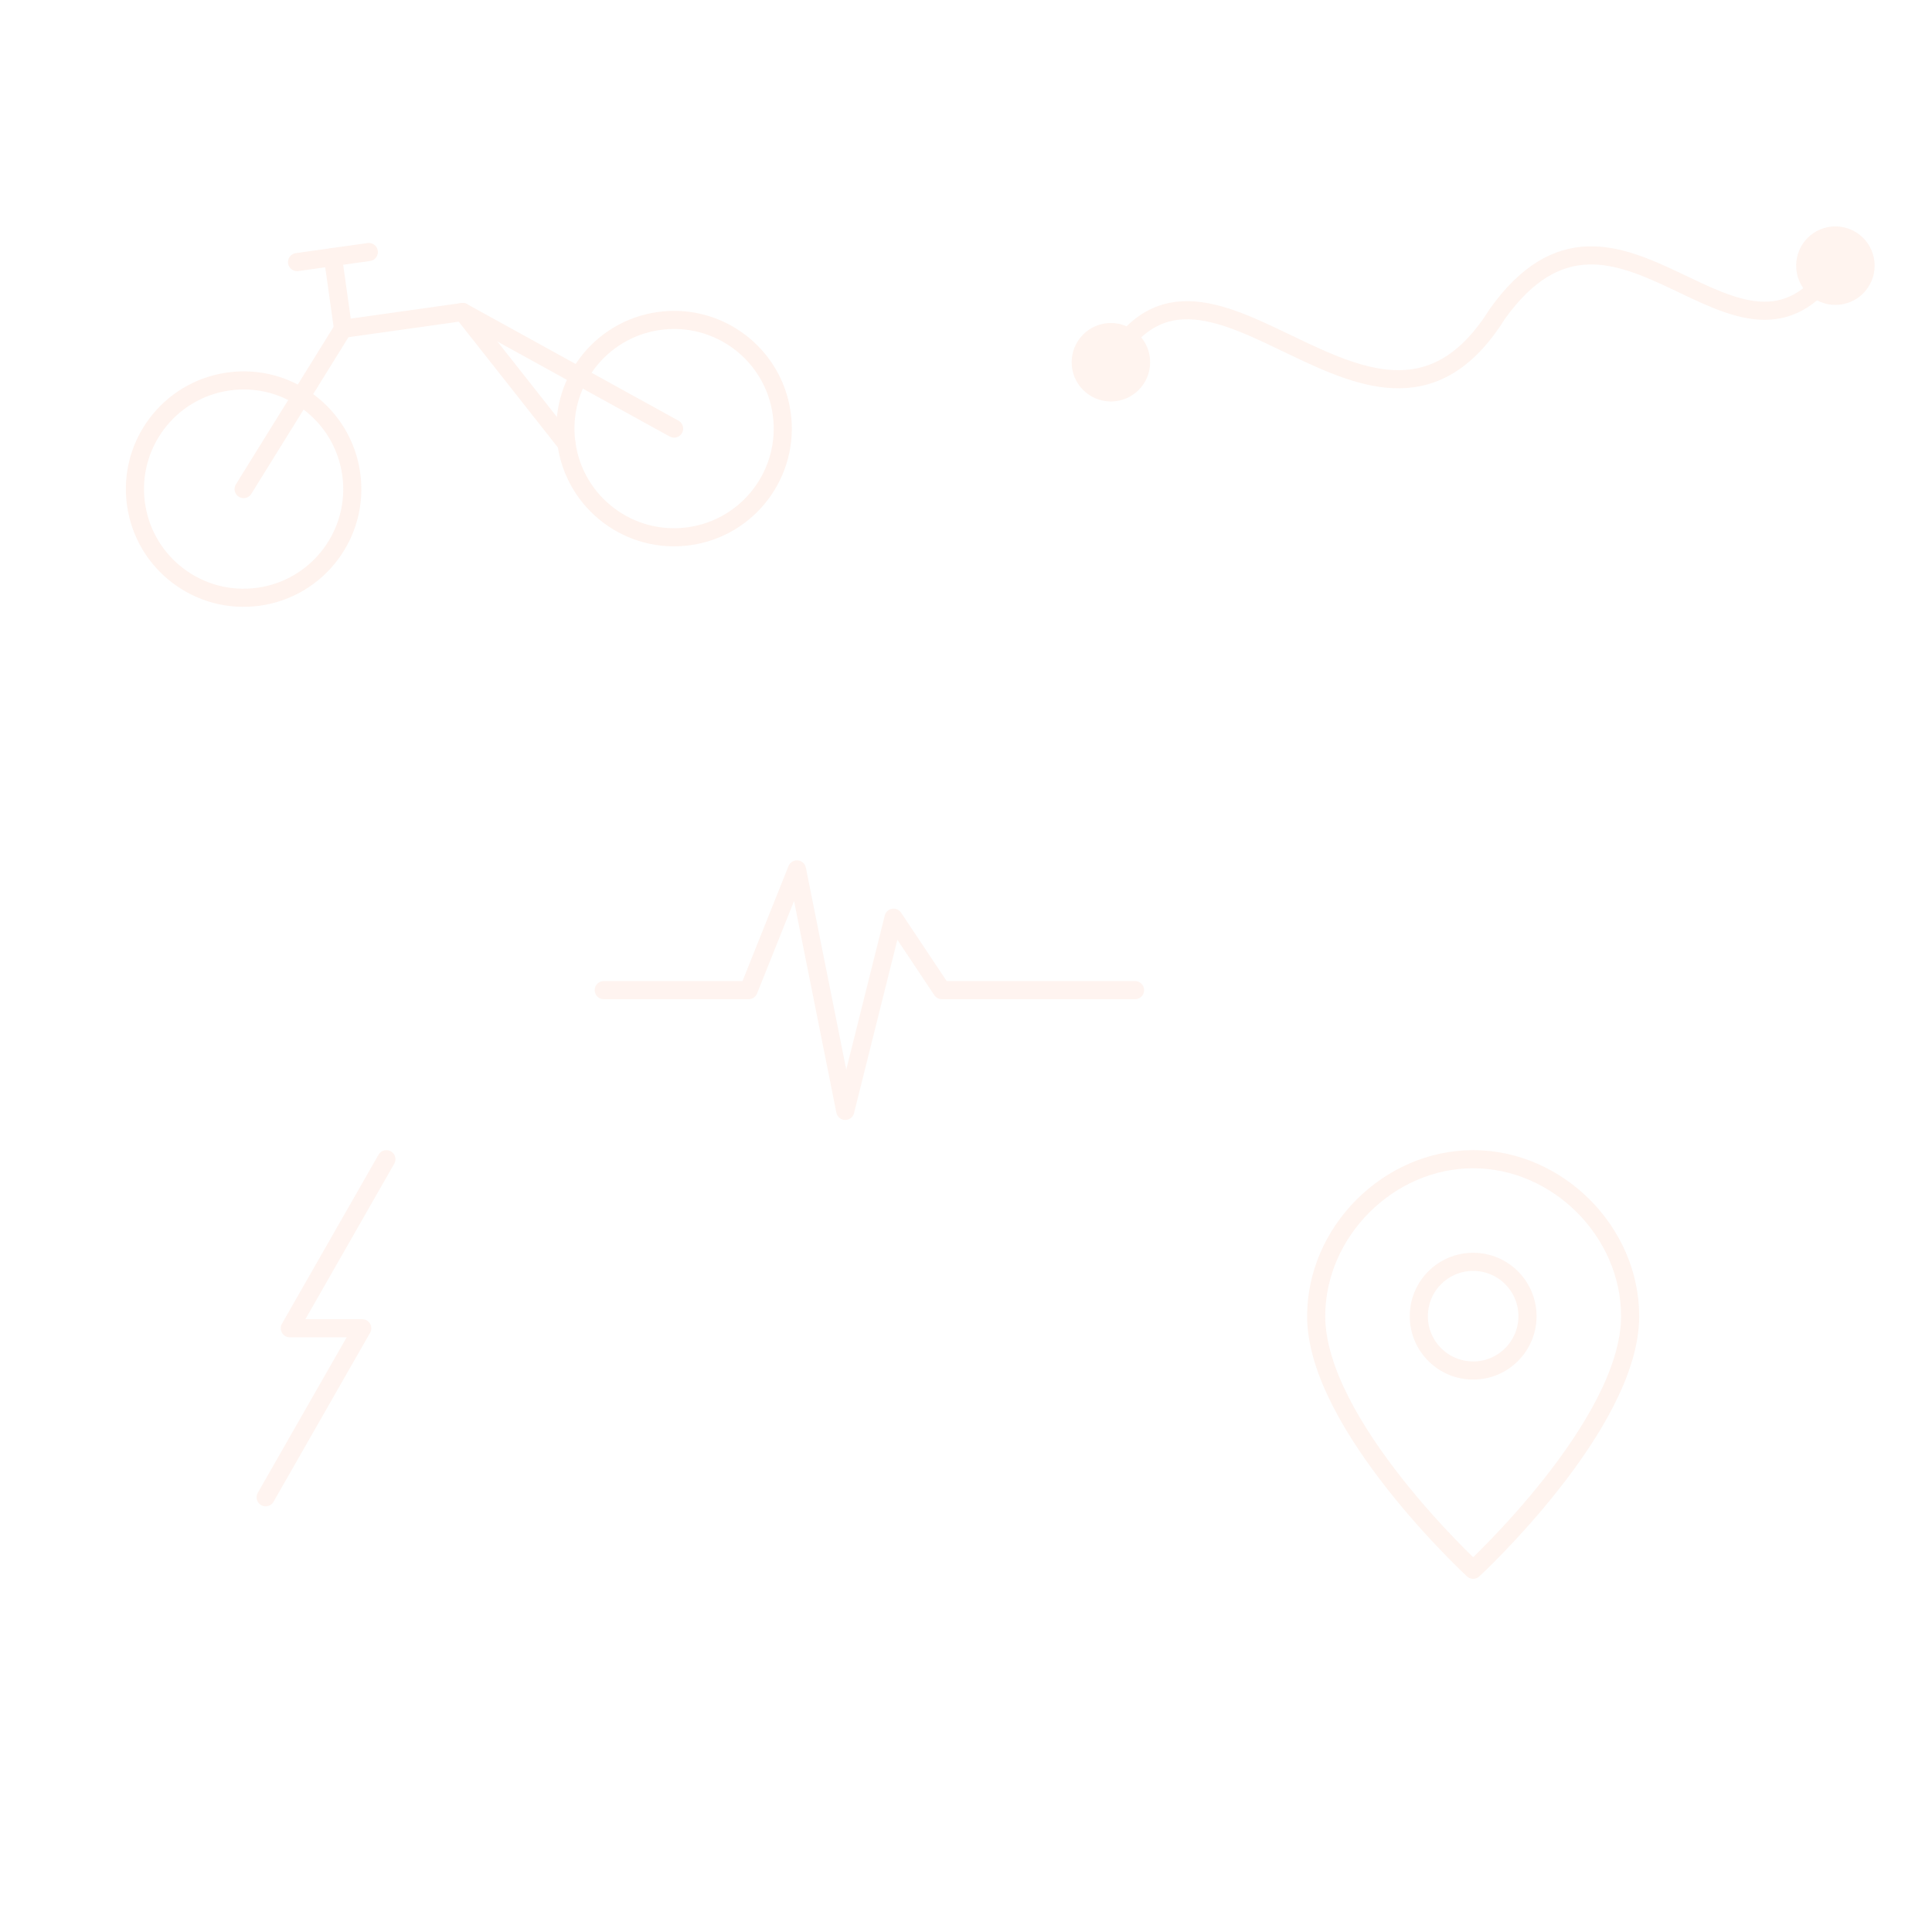
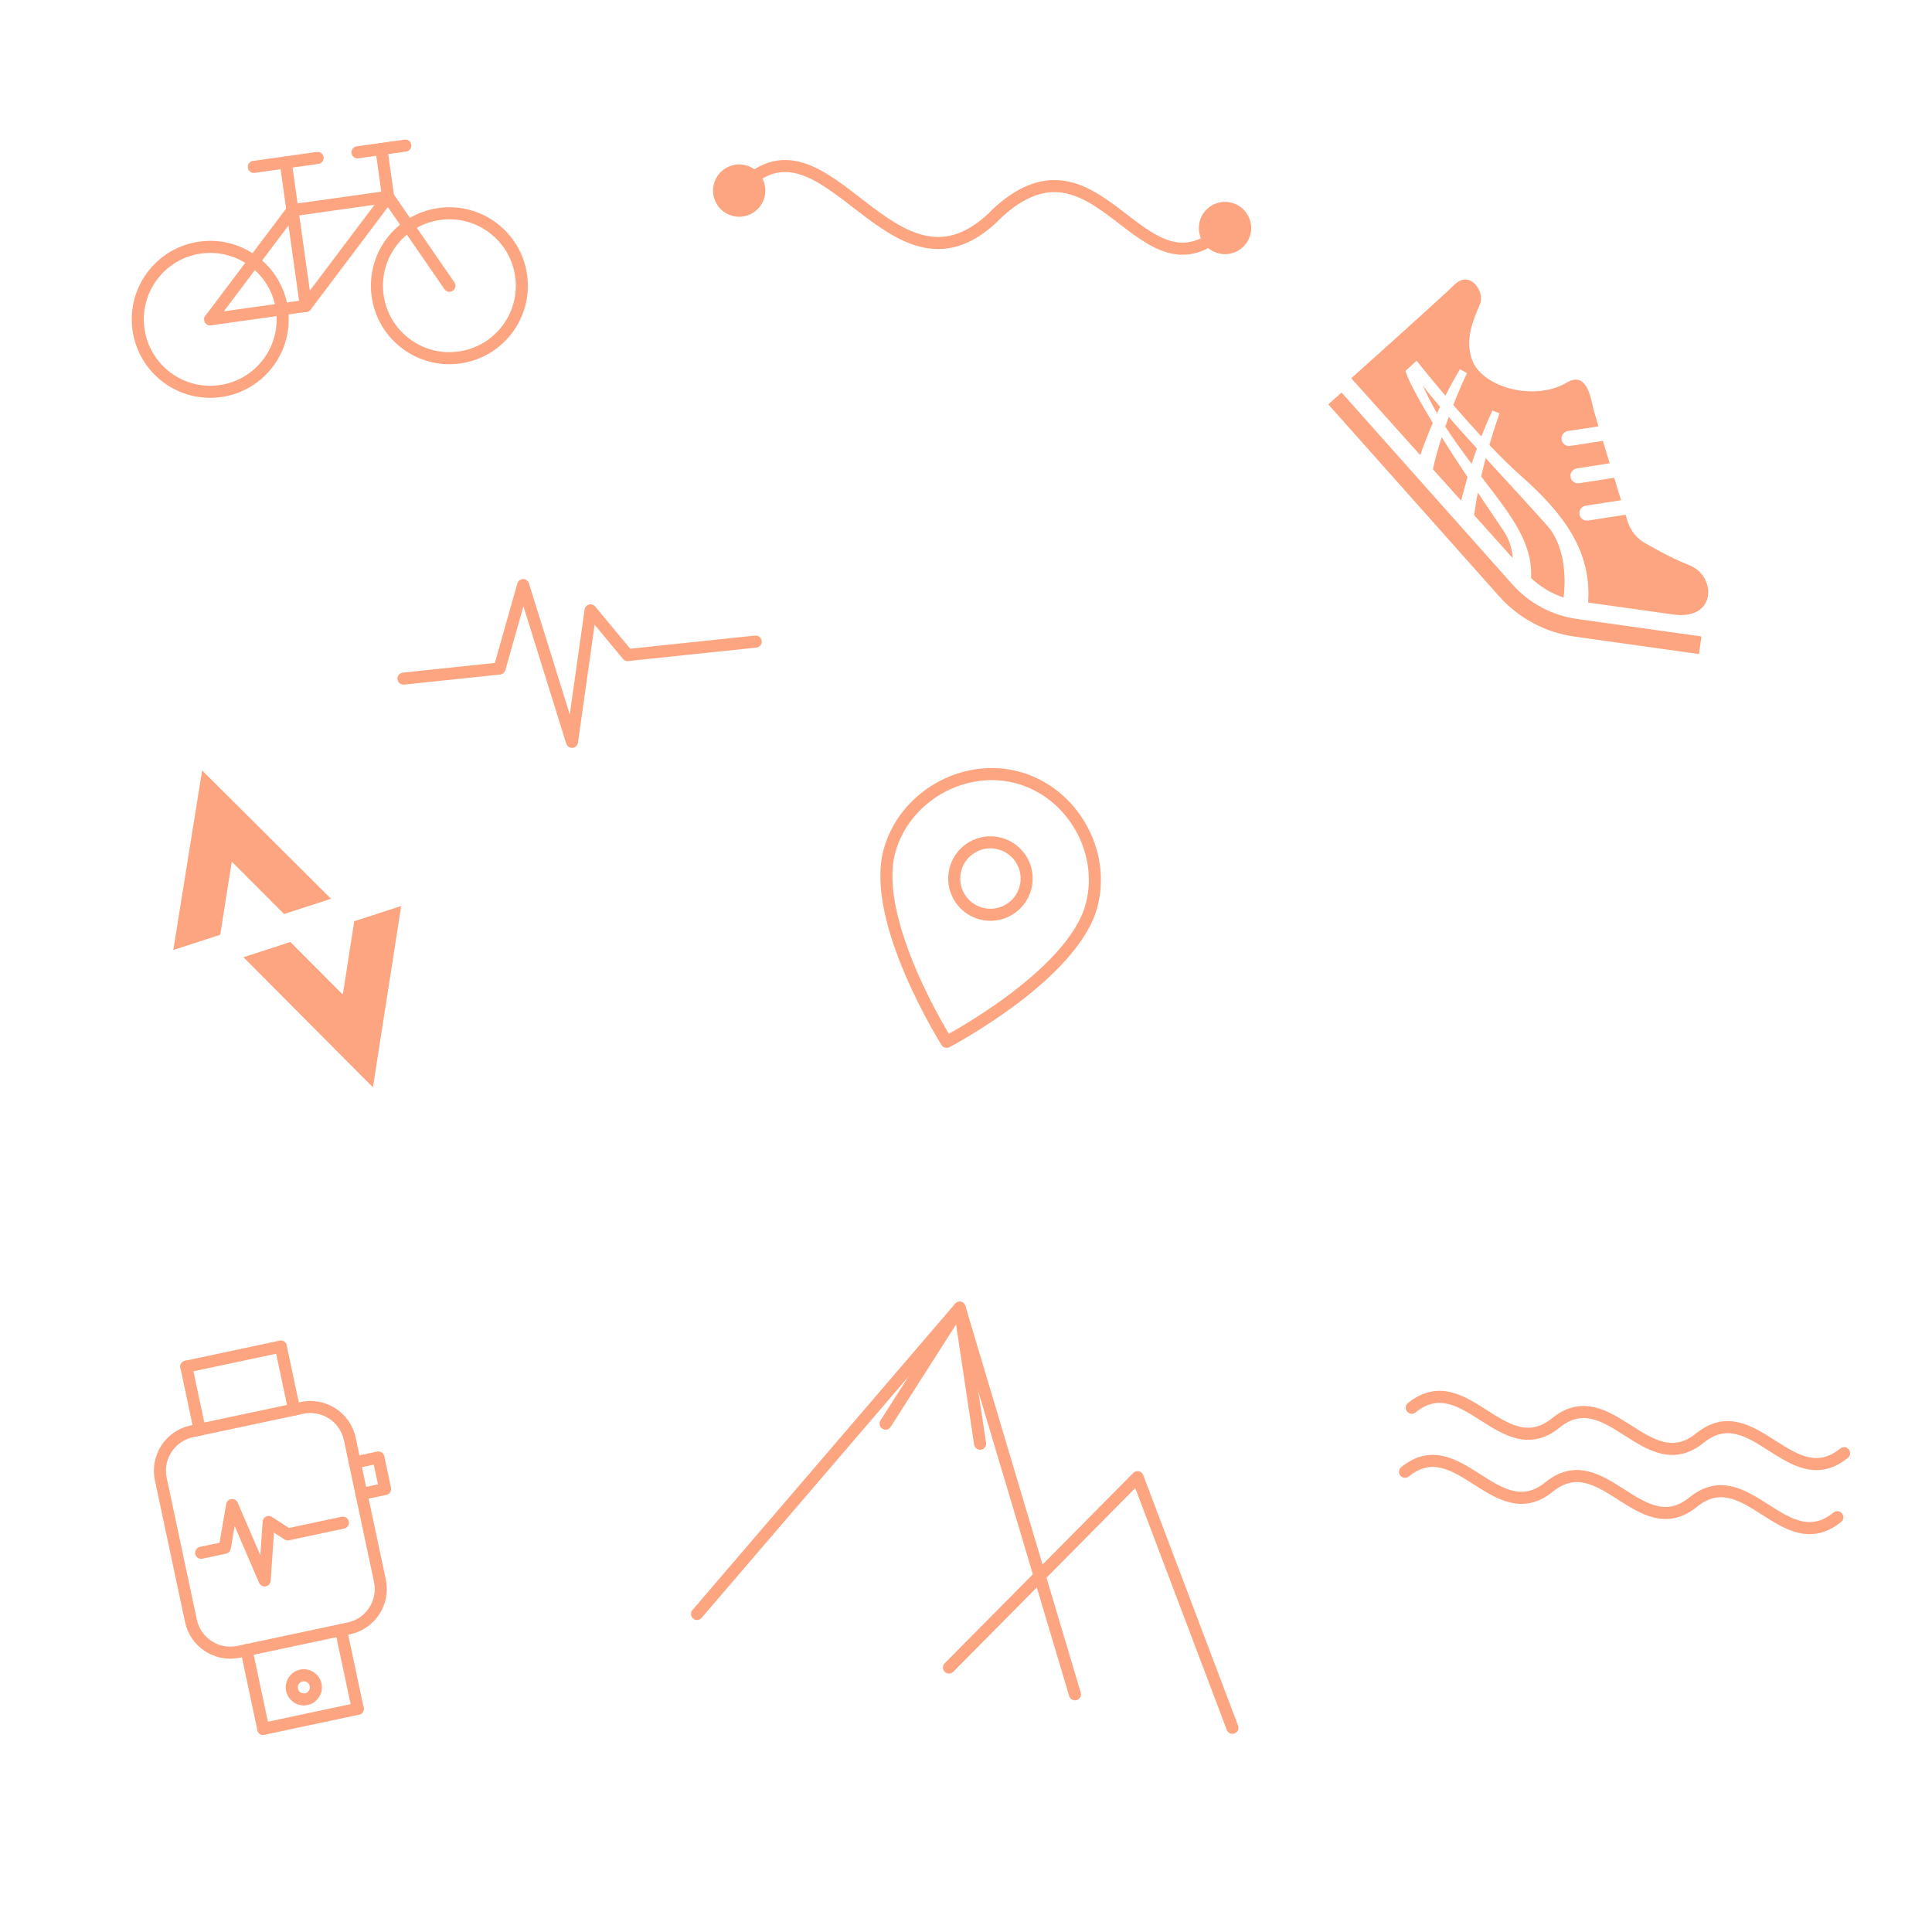
- <svg xmlns="http://www.w3.org/2000/svg" width="160" height="160">
-   <g transform="translate(10,16) rotate(-8,28,22)" opacity="0.07" fill="none" stroke="#FC4C02" stroke-width="1.5" stroke-linecap="round" stroke-linejoin="round">
-     <circle cx="10" cy="22" r="9" />
+ <svg xmlns="http://www.w3.org/2000/svg" width="240" height="240">
+   <g transform="translate(10,16) rotate(-8,28,22)" opacity="0.5" fill="none" stroke="#FC4C02" stroke-width="1.5" stroke-linecap="round" stroke-linejoin="round">
+     <circle cx="16" cy="22" r="9" />
    <circle cx="46" cy="22" r="9" />
-     <polyline points="10,22 20,10 30,10 37,22" />
-     <polyline points="30,10 46,22" />
-     <line x1="20" y1="10" x2="20" y2="4" />
-     <line x1="17" y1="4" x2="23" y2="4" />
+     <polyline points="16,22 28,22 28,10 40,10 46,22" />
+     <line x1="28" y1="10" x2="16" y2="22" />
+     <line x1="28" y1="22" x2="40" y2="10" />
+     <line x1="28" y1="10" x2="28" y2="4" />
+     <line x1="24" y1="4" x2="32" y2="4" />
+     <line x1="40" y1="10" x2="40" y2="4" />
+     <line x1="37" y1="4" x2="43" y2="4" />
  </g>
-   <g transform="translate(92,12)" opacity="0.065" fill="none" stroke="#FC4C02" stroke-width="1.5" stroke-linecap="round">
+   <g transform="translate(92,12) rotate(12,30,14)" opacity="0.5" fill="none" stroke="#FC4C02" stroke-width="1.5" stroke-linecap="round">
    <path d="M0,18 C8,4 22,30 32,14 C42,0 52,22 60,10" />
    <circle cx="0" cy="18" r="2.5" fill="#FC4C02" />
    <circle cx="60" cy="10" r="2.5" fill="#FC4C02" />
  </g>
-   <g transform="translate(50,70)" opacity="0.06" fill="none" stroke="#FC4C02" stroke-width="1.5" stroke-linecap="round" stroke-linejoin="round">
+   <g transform="translate(50,70) rotate(-6,22,12)" opacity="0.5" fill="none" stroke="#FC4C02" stroke-width="1.5" stroke-linecap="round" stroke-linejoin="round">
    <polyline points="0,12 12,12 16,2 20,22 24,6 28,12 44,12" />
  </g>
-   <g transform="translate(108,96)" opacity="0.065" fill="none" stroke="#FC4C02" stroke-width="1.5" stroke-linecap="round" stroke-linejoin="round">
+   <g transform="translate(108,96) rotate(15,14,17)" opacity="0.5" fill="none" stroke="#FC4C02" stroke-width="1.5" stroke-linecap="round" stroke-linejoin="round">
    <path d="M14,0 C7,0 1,6 1,13 C1,22 14,34 14,34 C14,34 27,22 27,13 C27,6 21,0 14,0 Z" />
    <circle cx="14" cy="13" r="4.5" />
  </g>
-   <g transform="translate(16,96)" opacity="0.06" fill="none" stroke="#FC4C02" stroke-width="1.5" stroke-linecap="round" stroke-linejoin="round">
-     <polyline points="16,0 8,14 14,14 6,28" />
+   <g transform="translate(10,92) rotate(-18,18,28)" opacity="0.5" fill="#FC4C02" stroke="none">
+     <g transform="scale(2)">
+       <path d="M15.387 17.944l-2.089-4.116h-3.065L15.387 24l5.15-10.172h-3.066l-2.084 4.116z" />
+       <path d="M11.379 7.956l2.084 4.1h3.066L11.379 2 6.229 12.056h3.066l2.084-4.1z" />
+     </g>
+   </g>
+   <g transform="translate(165,32) rotate(8,25,20)" opacity="0.5" fill="#FC4C02" stroke="none">
+     <g transform="scale(0.0977)">
+       <path d="M264.144,416.889L14.642,205.12L0,222.38l249.532,211.798l0.034,0.03         c28.365,23.868,64.366,37.003,101.443,37.01h159.922v-22.638H351.01C319.292,448.581,288.402,437.322,264.144,416.889z" />
+       <path d="M203.394,336.186l56.013,47.136c-2.07-10.412-6.623-21.543-15.617-31.812         c-6.968-7.966-21.928-24.401-39.924-44.533C203.397,316.698,203.21,326.524,203.394,336.186z" />
+       <path d="M141.098,205.698c-9.717-8.664-18.354-16.682-25.496-23.824c6.923,10.704,13.333,20.425,22.882,32.494         C139.323,211.511,140.198,208.624,141.098,205.698z" />
+       <path d="M194.91,251.657c-14.556-12.107-28.463-23.816-41.054-34.745c-0.893,4.133-1.785,8.371-2.64,12.729         c9.852,11.312,22.541,24.874,39.826,42.291C192.187,265.361,193.466,258.587,194.91,251.657z" />
+       <path d="M330.506,424.022c-0.372-18.197-4.4-63.248-33.957-88.205c-27.911-23.568-59.254-49.094-88.812-73.532         c-0.912,7.576-1.751,15.587-2.46,23.838c1.938,1.92,3.889,3.841,5.929,5.836c40.044,39.253,71.222,70.09,74.808,113.228         C299.34,414.654,314.525,421.052,330.506,424.022z" />
+       <path d="M143.198,285.524l41.136,34.617c0.946-9.032,2.205-19.405,3.886-30.746         c-12.943-14.635-26.625-30.327-39.594-45.689C146.277,257.298,144.327,271.497,143.198,285.524z" />
+       <path d="M134.872,227.196c-20.23-24.656-37.018-46.956-43.656-60.473l5.58-6.683c-0.011-0.008-0.022-0.023-0.022-0.023         l6.676-8.266c0,0,17.463,16.742,42.478,39.05c4.013-11.837,8.547-23.936,13.682-35.975l9.5,3.586c0,0-5.555,17.357-11.623,42.605         c12.654,11.087,26.628,23.028,40.951,34.7c2.686-11.394,5.788-23.043,9.392-34.707l9.35,2.483c0,0-3.616,16.922-7.156,41.533         c15.355,12.174,30.777,23.681,45.052,33.132c61.016,40.431,102.772,82.721,107.136,147.785c20.744,0,66.91,0,109.11,0         c56.584,0,48.096-56.58,11.315-65.064c-24.809-5.731-56.685-18.895-56.685-18.895c-12.576-4.193-22.867-13.39-28.44-25.421         c0,0-1.373-2.902-3.679-7.824l-46.202,13.975c-5.049,1.522-10.378-1.335-11.904-6.376c-1.527-5.048,1.327-10.382,6.375-11.904         l43.526-13.165c-3.744-7.966-8.087-17.237-12.662-27.018l-43.172,13.058c-5.04,1.523-10.378-1.327-11.904-6.375         c-1.526-5.049,1.331-10.374,6.376-11.904l40.531-12.257c-4.313-9.256-8.607-18.475-12.575-27.041l-40.262,12.174         c-5.044,1.53-10.377-1.327-11.904-6.376c-1.522-5.04,1.328-10.373,6.372-11.896l37.715-11.409         c-5.404-11.77-9.335-20.485-10.374-23.186c-4.546-11.806-14.511-44.533-37.254-26.328         c-37.389,29.922-105.596,21.138-123.204-11.574c-13.202-24.52-5.66-50.924,0-71.672c4.519-16.585-18.869-42.441-35.844-19.81         c-12.002,16-113.171,135.806-113.171,135.806l100.457,84.537C127.228,257.77,130.544,243.151,134.872,227.196z" />
+     </g>
+   </g>
+   <g transform="translate(18,168) rotate(-12,16,24)" opacity="0.5" fill="none" stroke="#FC4C02" stroke-width="1.5" stroke-linecap="round" stroke-linejoin="round">
+     <line x1="10" y1="0" x2="10" y2="8" />
+     <line x1="22" y1="0" x2="22" y2="8" />
+     <line x1="10" y1="0" x2="22" y2="0" />
+     <rect x="4" y="8" width="24" height="28" rx="5" ry="5" />
+     <line x1="10" y1="36" x2="10" y2="46" />
+     <line x1="22" y1="36" x2="22" y2="46" />
+     <line x1="10" y1="46" x2="22" y2="46" />
+     <circle cx="16" cy="42" r="1.5" />
+     <polyline points="7,23 10,23 12,18 14,28 16,21 18,23 25,23" />
+     <path d="M28,16 L31,16 L31,20 L28,20" rx="1" />
+   </g>
+   <g transform="translate(175,170) rotate(6,30,10)" opacity="0.5" fill="none" stroke="#FC4C02" stroke-width="1.5" stroke-linecap="round" stroke-linejoin="round">
+     <path d="M0,8 C6,2 12,14 18,8 C24,2 30,14 36,8 C42,2 48,14 54,8" />
+     <path d="M0,16 C6,10 12,22 18,16 C24,10 30,22 36,16 C42,10 48,22 54,16" />
+   </g>
+   <g transform="translate(90,160) rotate(12,34,28)" opacity="0.5" fill="none" stroke="#FC4C02" stroke-width="1.5" stroke-linecap="round" stroke-linejoin="round">
+     <polyline points="0,48 24,4 48,48" />
+     <polyline points="32,48 50,20 68,48" />
+     <polyline points="18,20 24,4 30,20" />
  </g>
</svg>
